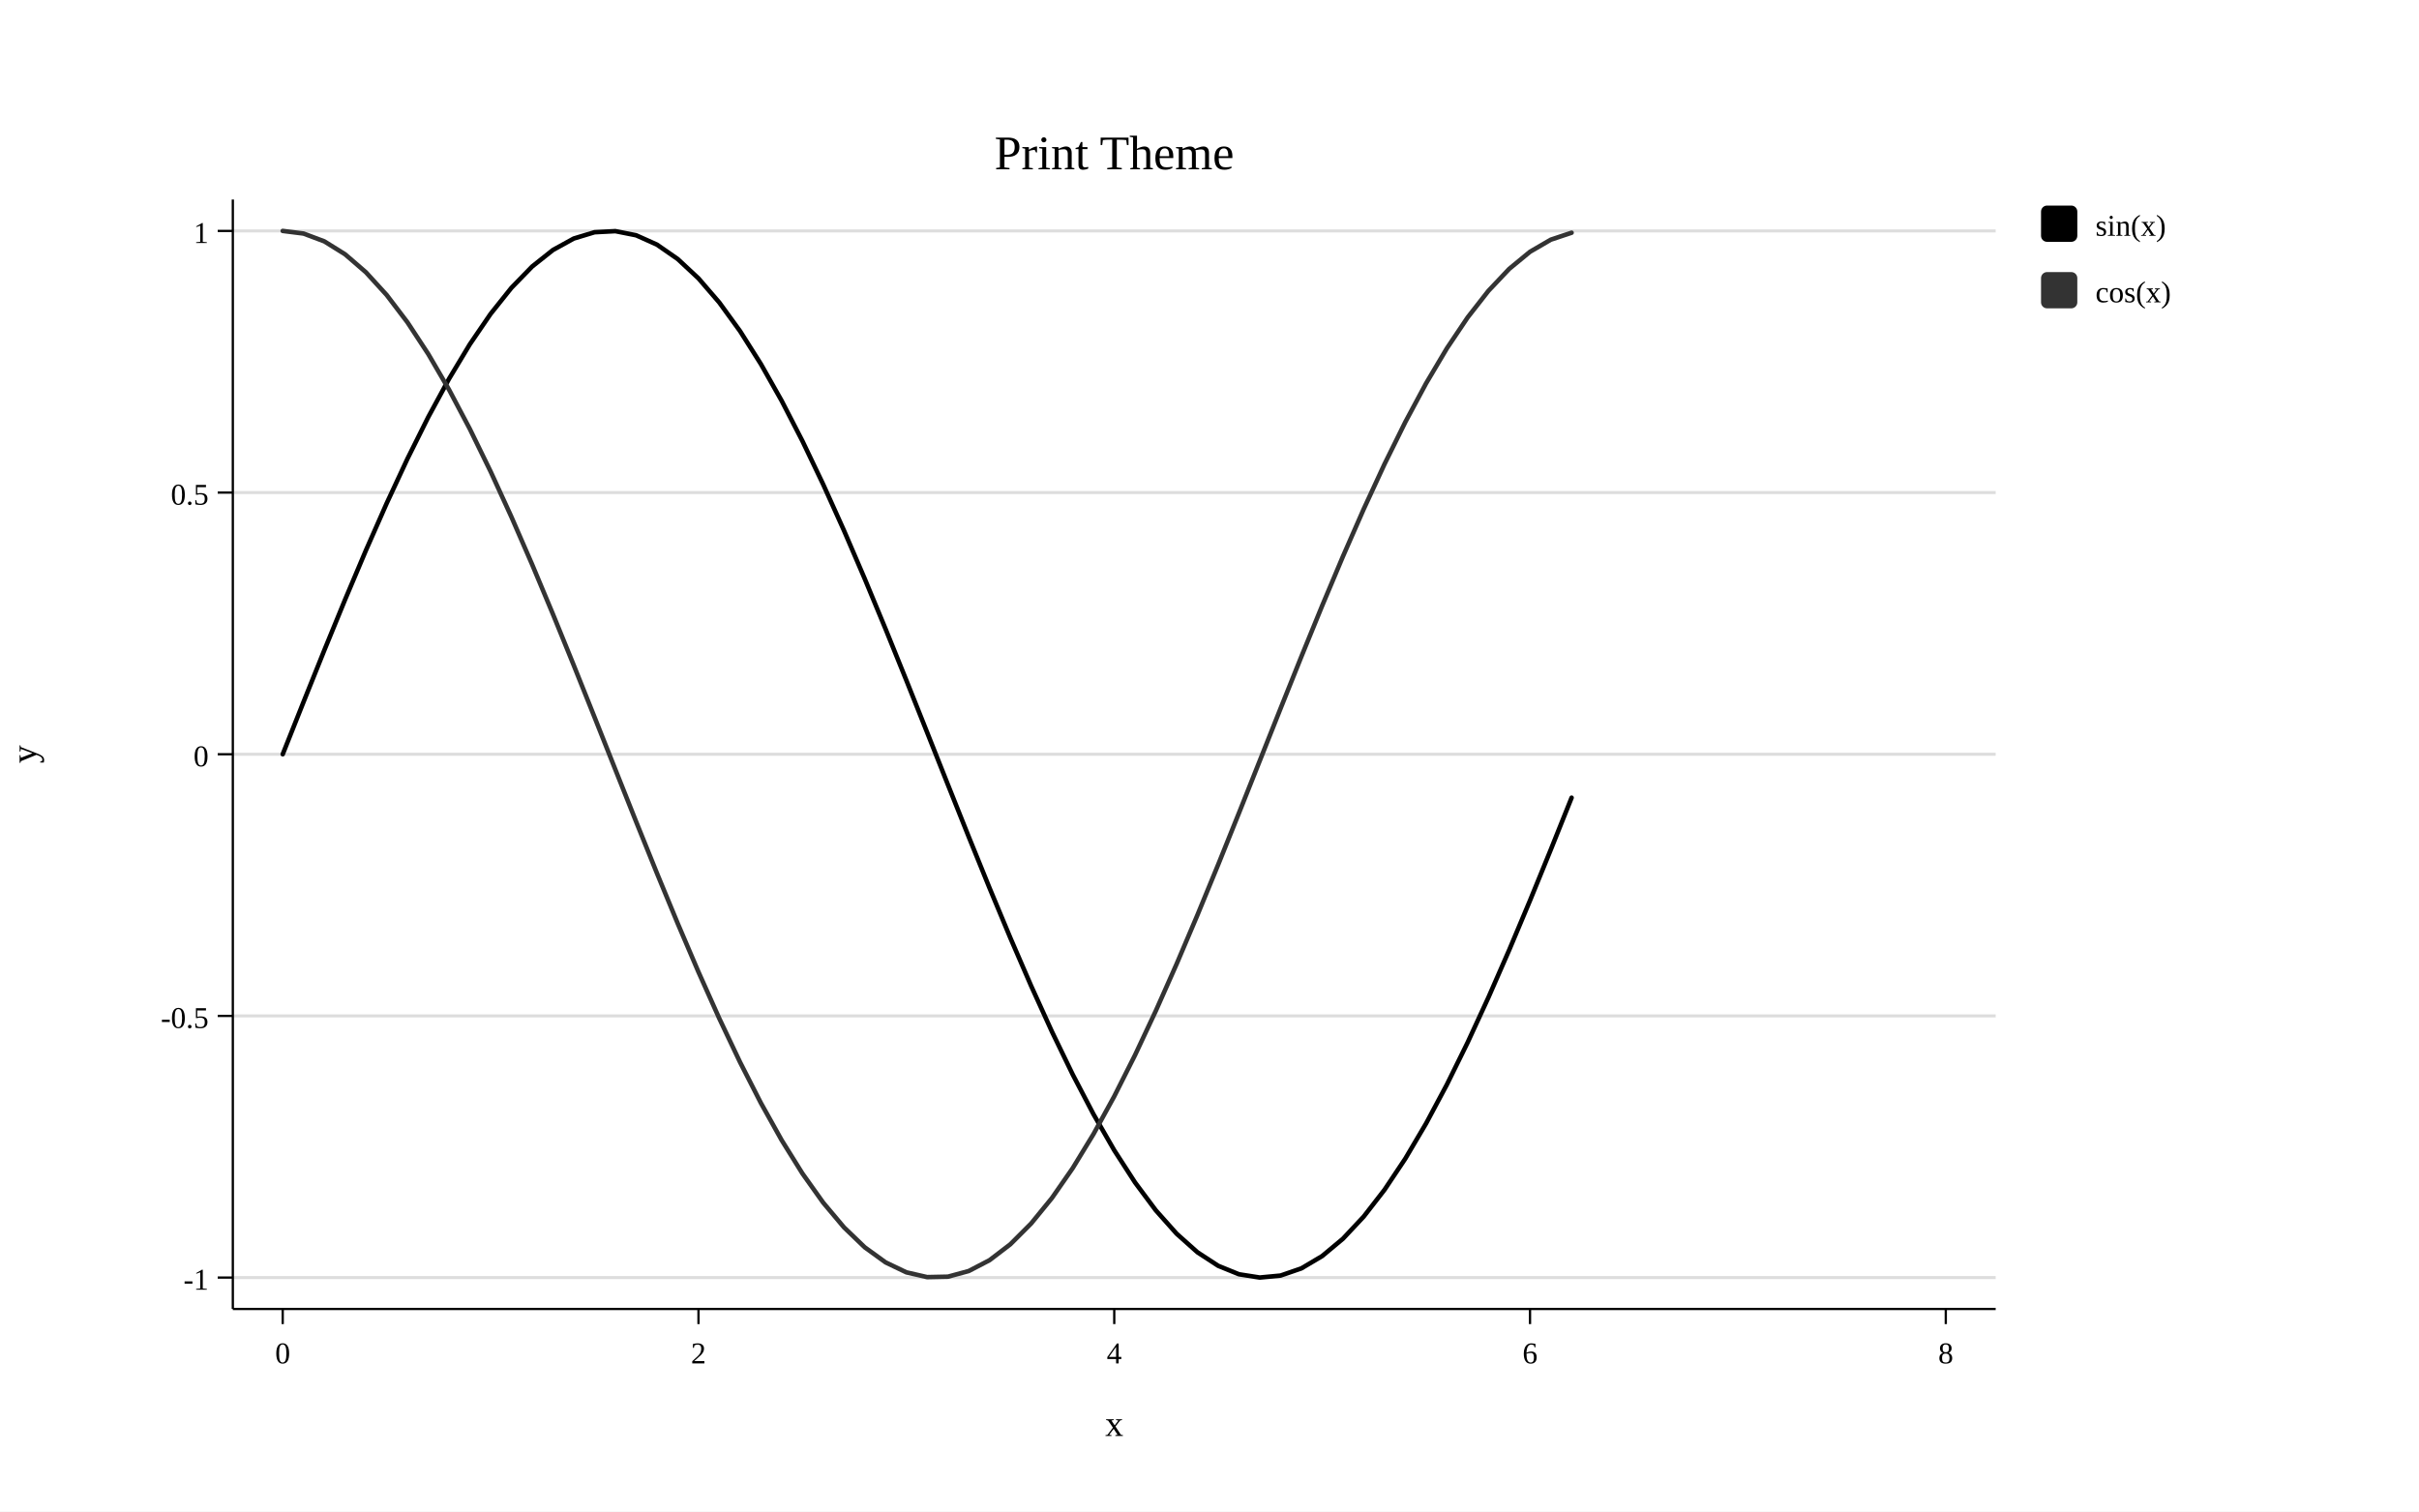
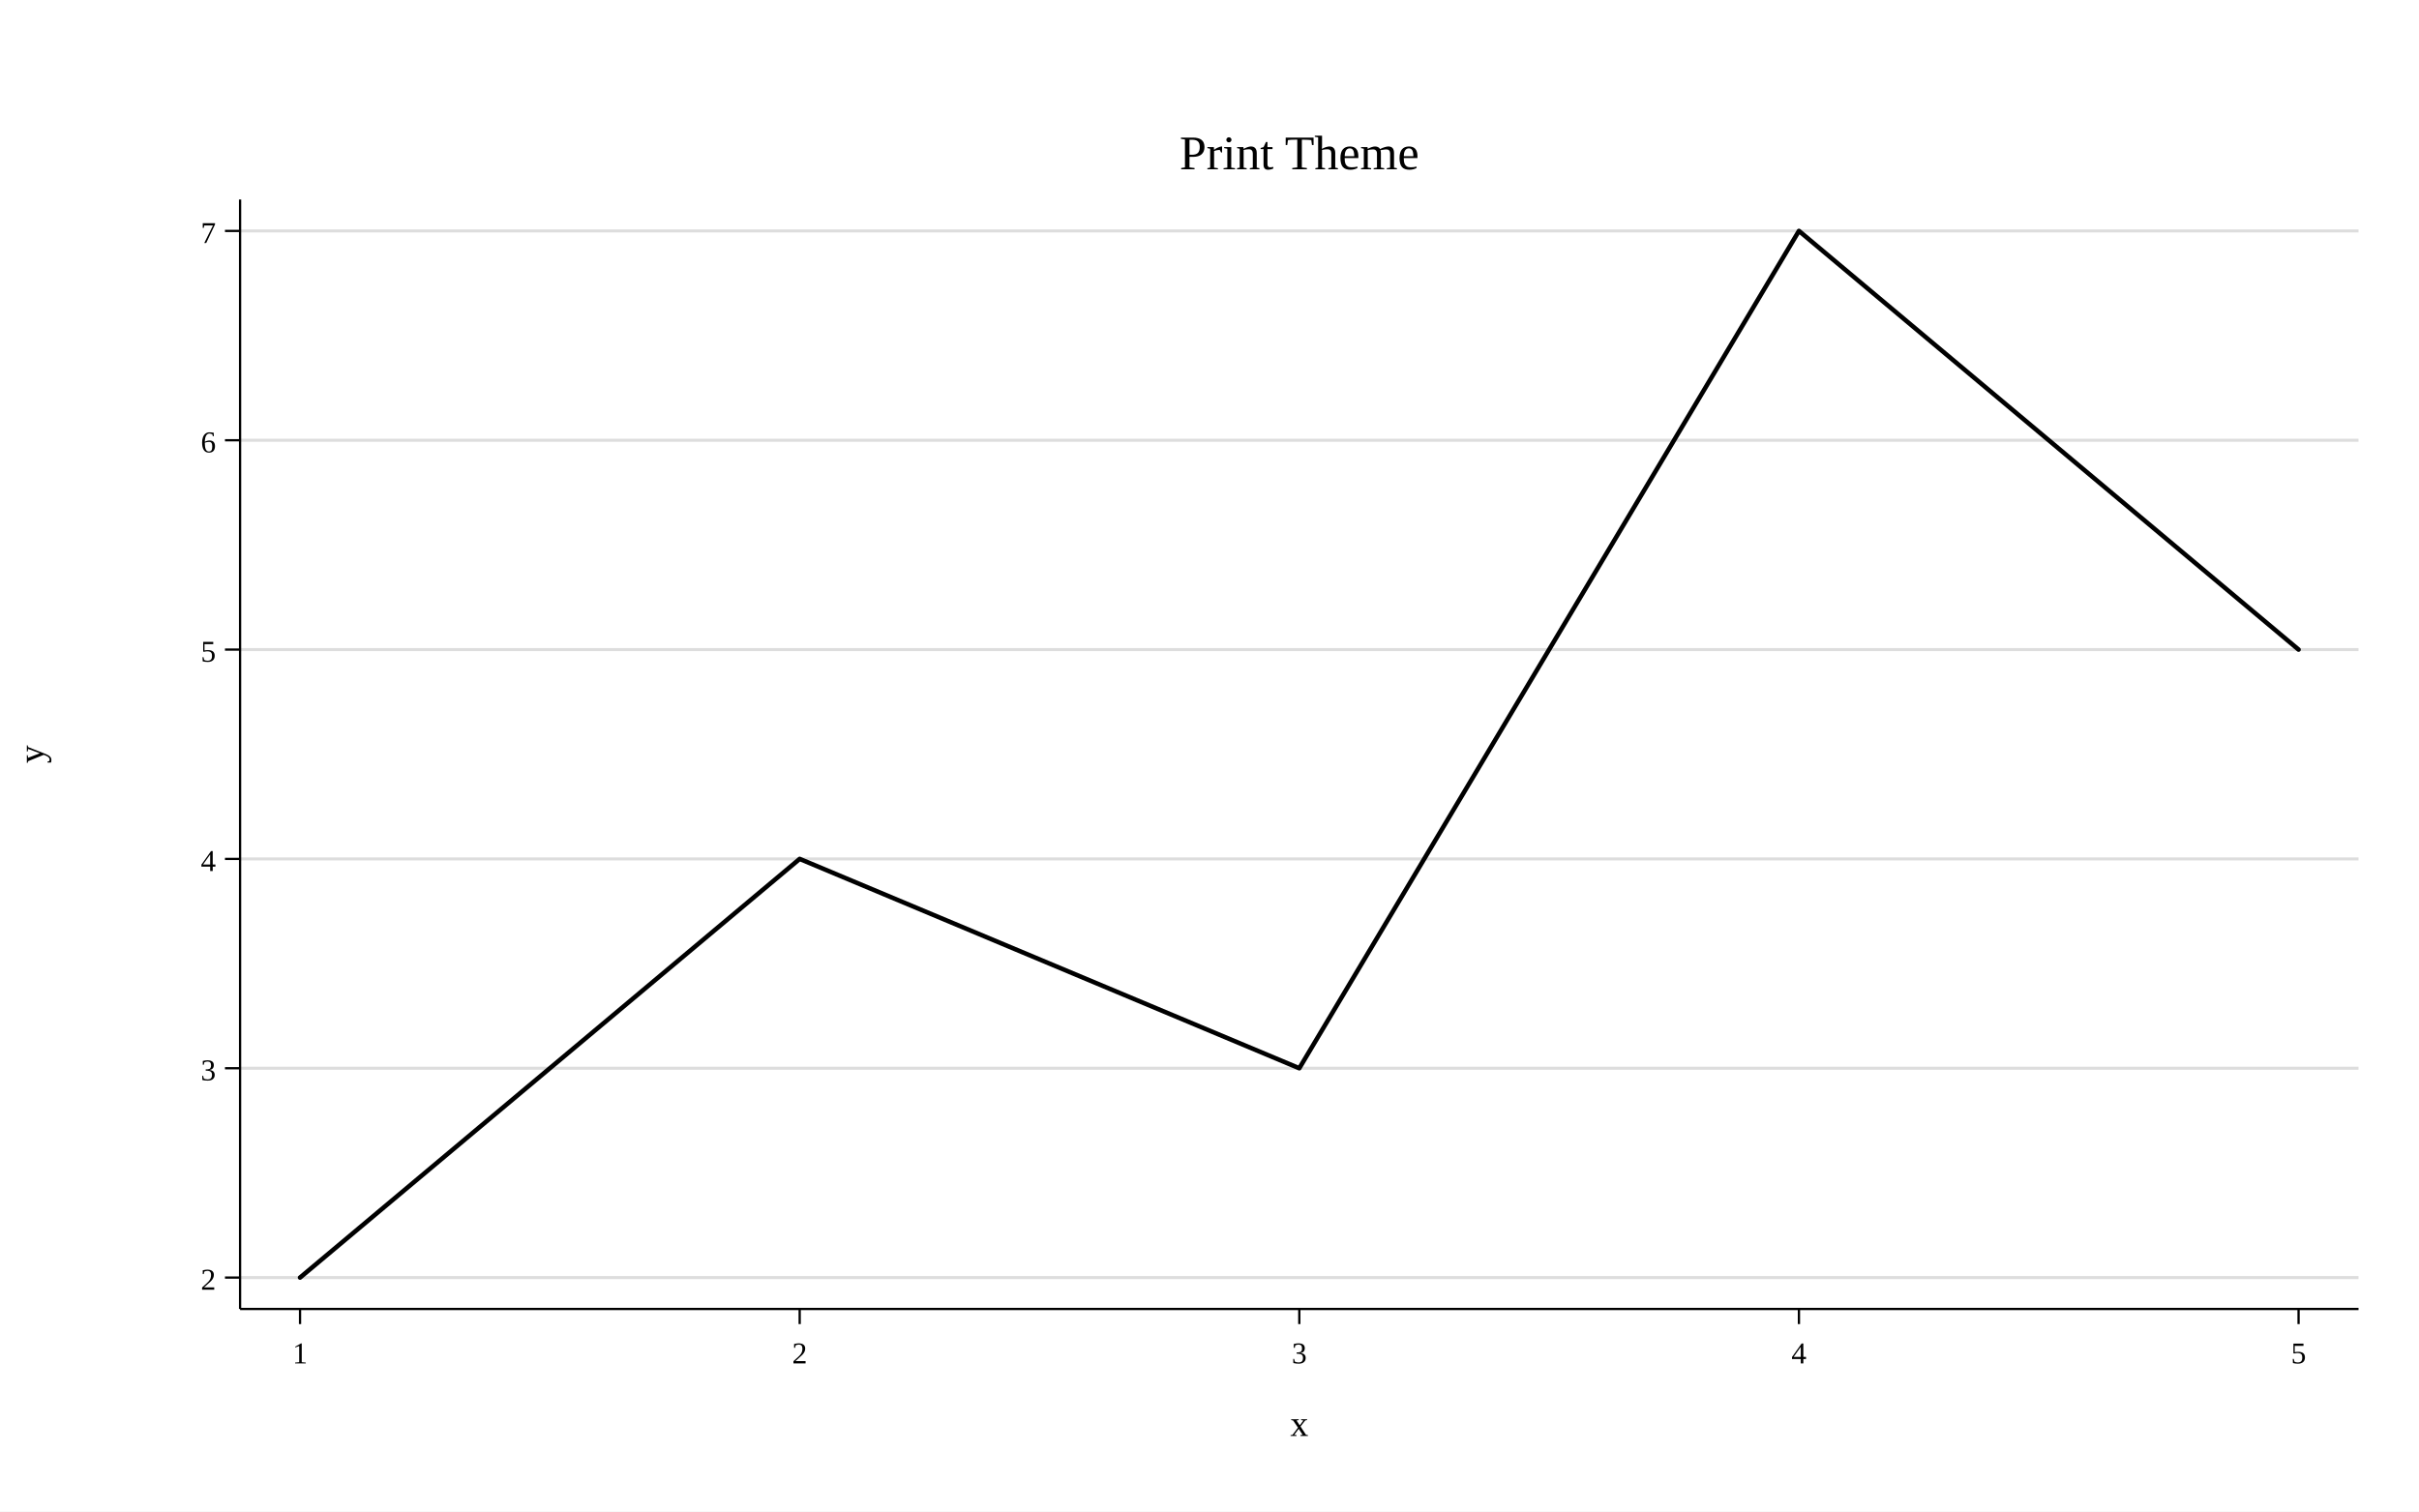
<svg xmlns="http://www.w3.org/2000/svg" width="800" height="500" viewBox="0 0 800.0 500.0">
  <defs>
    <clipPath id="plot-clip">
-       <rect x="77" y="66" width="583" height="367" />
+       <rect x="79.4" y="66" width="700.6" height="367" />
    </clipPath>
  </defs>
  <rect x="0" y="0" width="800" height="500" fill="#FFFFFF" />
-   <line x1="77" y1="422.613" x2="660" y2="422.613" stroke="#DDDDDD" stroke-width="1" />
-   <line x1="77" y1="336.057" x2="660" y2="336.057" stroke="#DDDDDD" stroke-width="1" />
-   <line x1="77" y1="249.5" x2="660" y2="249.5" stroke="#DDDDDD" stroke-width="1" />
-   <line x1="77" y1="162.943" x2="660" y2="162.943" stroke="#DDDDDD" stroke-width="1" />
-   <line x1="77" y1="76.387" x2="660" y2="76.387" stroke="#DDDDDD" stroke-width="1" />
-   <line x1="77" y1="433" x2="660" y2="433" stroke="#000000" stroke-width="0.75" />
-   <line x1="77" y1="66" x2="77" y2="433" stroke="#000000" stroke-width="0.75" />
+   <line x1="79.4" y1="422.613" x2="780" y2="422.613" stroke="#DDDDDD" stroke-width="1" />
+   <line x1="79.4" y1="353.368" x2="780" y2="353.368" stroke="#DDDDDD" stroke-width="1" />
+   <line x1="79.4" y1="284.123" x2="780" y2="284.123" stroke="#DDDDDD" stroke-width="1" />
+   <line x1="79.4" y1="214.877" x2="780" y2="214.877" stroke="#DDDDDD" stroke-width="1" />
+   <line x1="79.4" y1="145.632" x2="780" y2="145.632" stroke="#DDDDDD" stroke-width="1" />
+   <line x1="79.4" y1="76.387" x2="780" y2="76.387" stroke="#DDDDDD" stroke-width="1" />
+   <line x1="79.4" y1="433" x2="780" y2="433" stroke="#000000" stroke-width="0.75" />
+   <line x1="79.4" y1="66" x2="79.4" y2="433" stroke="#000000" stroke-width="0.75" />
  <g clip-path="url(#plot-clip)">
-     <polyline points="93.5,249.5 100.375,232.218 107.25,215.108 114.125,198.342 121,182.087 127.875,166.505 134.75,151.753 141.625,137.977 148.5,125.316 155.375,113.896 162.25,103.83 169.125,95.22 176,88.152 182.875,82.695 189.75,78.906 196.625,76.82 203.5,76.461 210.375,77.83 217.25,80.914 224.125,85.683 231,92.089 237.875,100.067 244.75,109.539 251.625,120.409 258.5,132.568 265.375,145.897 272.25,160.26 279.125,175.515 286,191.509 292.875,208.083 299.75,225.07 306.625,242.302 313.5,259.605 320.375,276.808 327.25,293.738 334.125,310.225 341,326.106 347.875,341.222 354.75,355.421 361.625,368.561 368.5,380.513 375.375,391.155 382.25,400.381 389.125,408.1 396,414.235 402.875,418.723 409.75,421.521 416.625,422.6 423.5,421.949 430.375,419.576 437.25,415.502 444.125,409.771 451,402.438 457.875,393.576 464.75,383.276 471.625,371.638 478.5,358.781 485.375,344.831 492.25,329.929 499.125,314.223 506,297.871 512.875,281.035 519.75,263.884" fill="none" stroke="#000000" stroke-width="1.5" stroke-linejoin="round" stroke-linecap="round" />
-     <polyline points="93.5,76.387 100.375,77.252 107.25,79.838 114.125,84.119 121,90.052 127.875,97.579 134.75,106.624 141.625,117.096 148.5,128.891 155.375,141.891 162.25,155.967 169.125,170.977 176,186.771 182.875,203.192 189.75,220.076 196.625,237.254 203.5,254.555 210.375,271.805 217.25,288.832 224.125,305.466 231,321.541 237.875,336.896 244.75,351.377 251.625,364.841 258.5,377.153 265.375,388.189 272.25,397.839 279.125,406.007 286,412.611 292.875,417.586 299.75,420.881 306.625,422.463 313.5,422.318 320.375,420.446 327.25,416.866 334.125,411.613 341,404.741 347.875,396.317 354.75,386.427 361.625,375.168 368.5,362.654 375.375,349.01 382.25,334.371 389.125,318.884 396,302.703 402.875,285.992 409.75,268.915 416.625,251.645 423.5,234.353 430.375,217.212 437.25,200.394 444.125,184.067 451,168.394 457.875,153.53 464.75,139.626 471.625,126.82 478.5,115.239 485.375,105 492.25,96.205 499.125,88.941 506,83.282 512.875,79.283 519.75,76.985" fill="none" stroke="#333333" stroke-width="1.5" stroke-linejoin="round" stroke-linecap="round" />
+     <polyline points="99.228,422.613 264.464,284.123 429.7,353.368 594.936,76.387 760.172,214.877" fill="none" stroke="#000000" stroke-width="1.5" stroke-linejoin="round" stroke-linecap="round" />
  </g>
-   <line x1="93.5" y1="433" x2="93.5" y2="438" stroke="#000000" stroke-width="0.75" />
-   <text x="93.5" y="451" font-family="Georgia, Times New Roman, serif" font-size="10" fill="#000000" text-anchor="middle">0</text>
-   <line x1="231" y1="433" x2="231" y2="438" stroke="#000000" stroke-width="0.75" />
-   <text x="231" y="451" font-family="Georgia, Times New Roman, serif" font-size="10" fill="#000000" text-anchor="middle">2</text>
-   <line x1="368.5" y1="433" x2="368.5" y2="438" stroke="#000000" stroke-width="0.75" />
-   <text x="368.5" y="451" font-family="Georgia, Times New Roman, serif" font-size="10" fill="#000000" text-anchor="middle">4</text>
-   <line x1="506" y1="433" x2="506" y2="438" stroke="#000000" stroke-width="0.75" />
-   <text x="506" y="451" font-family="Georgia, Times New Roman, serif" font-size="10" fill="#000000" text-anchor="middle">6</text>
-   <line x1="643.5" y1="433" x2="643.5" y2="438" stroke="#000000" stroke-width="0.75" />
-   <text x="643.5" y="451" font-family="Georgia, Times New Roman, serif" font-size="10" fill="#000000" text-anchor="middle">8</text>
-   <line x1="72" y1="422.613" x2="77" y2="422.613" stroke="#000000" stroke-width="0.75" />
-   <text x="69" y="426.613" font-family="Georgia, Times New Roman, serif" font-size="10" fill="#000000" text-anchor="end">-1</text>
-   <line x1="72" y1="336.057" x2="77" y2="336.057" stroke="#000000" stroke-width="0.75" />
-   <text x="69" y="340.057" font-family="Georgia, Times New Roman, serif" font-size="10" fill="#000000" text-anchor="end">-0.5</text>
-   <line x1="72" y1="249.5" x2="77" y2="249.5" stroke="#000000" stroke-width="0.75" />
-   <text x="69" y="253.5" font-family="Georgia, Times New Roman, serif" font-size="10" fill="#000000" text-anchor="end">0</text>
-   <line x1="72" y1="162.943" x2="77" y2="162.943" stroke="#000000" stroke-width="0.75" />
-   <text x="69" y="166.943" font-family="Georgia, Times New Roman, serif" font-size="10" fill="#000000" text-anchor="end">0.5</text>
-   <line x1="72" y1="76.387" x2="77" y2="76.387" stroke="#000000" stroke-width="0.75" />
-   <text x="69" y="80.387" font-family="Georgia, Times New Roman, serif" font-size="10" fill="#000000" text-anchor="end">1</text>
-   <text x="368.5" y="56" font-family="Georgia, Times New Roman, serif" font-size="16" fill="#000000" text-anchor="middle">Print Theme</text>
-   <text x="368.5" y="475" font-family="Georgia, Times New Roman, serif" font-size="12" fill="#000000" text-anchor="middle">x</text>
-   <text x="12" y="249.5" font-family="Georgia, Times New Roman, serif" font-size="12" fill="#000000" text-anchor="middle" transform="rotate(-90,12,249.5)">y</text>
-   <rect x="675" y="68" width="12" height="12" fill="#000000" rx="2" />
-   <text x="693" y="78" font-family="Georgia, Times New Roman, serif" font-size="10" fill="#000000" text-anchor="start">sin(x)</text>
-   <rect x="675" y="90" width="12" height="12" fill="#333333" rx="2" />
-   <text x="693" y="100" font-family="Georgia, Times New Roman, serif" font-size="10" fill="#000000" text-anchor="start">cos(x)</text>
+   <line x1="99.228" y1="433" x2="99.228" y2="438" stroke="#000000" stroke-width="0.75" />
+   <text x="99.228" y="451" font-family="Georgia, Times New Roman, serif" font-size="10" fill="#000000" text-anchor="middle">1</text>
+   <line x1="264.464" y1="433" x2="264.464" y2="438" stroke="#000000" stroke-width="0.75" />
+   <text x="264.464" y="451" font-family="Georgia, Times New Roman, serif" font-size="10" fill="#000000" text-anchor="middle">2</text>
+   <line x1="429.7" y1="433" x2="429.7" y2="438" stroke="#000000" stroke-width="0.75" />
+   <text x="429.7" y="451" font-family="Georgia, Times New Roman, serif" font-size="10" fill="#000000" text-anchor="middle">3</text>
+   <line x1="594.936" y1="433" x2="594.936" y2="438" stroke="#000000" stroke-width="0.75" />
+   <text x="594.936" y="451" font-family="Georgia, Times New Roman, serif" font-size="10" fill="#000000" text-anchor="middle">4</text>
+   <line x1="760.172" y1="433" x2="760.172" y2="438" stroke="#000000" stroke-width="0.75" />
+   <text x="760.172" y="451" font-family="Georgia, Times New Roman, serif" font-size="10" fill="#000000" text-anchor="middle">5</text>
+   <line x1="74.4" y1="422.613" x2="79.4" y2="422.613" stroke="#000000" stroke-width="0.75" />
+   <text x="71.4" y="426.613" font-family="Georgia, Times New Roman, serif" font-size="10" fill="#000000" text-anchor="end">2</text>
+   <line x1="74.4" y1="353.368" x2="79.4" y2="353.368" stroke="#000000" stroke-width="0.75" />
+   <text x="71.4" y="357.368" font-family="Georgia, Times New Roman, serif" font-size="10" fill="#000000" text-anchor="end">3</text>
+   <line x1="74.4" y1="284.123" x2="79.4" y2="284.123" stroke="#000000" stroke-width="0.75" />
+   <text x="71.4" y="288.123" font-family="Georgia, Times New Roman, serif" font-size="10" fill="#000000" text-anchor="end">4</text>
+   <line x1="74.4" y1="214.877" x2="79.4" y2="214.877" stroke="#000000" stroke-width="0.75" />
+   <text x="71.4" y="218.877" font-family="Georgia, Times New Roman, serif" font-size="10" fill="#000000" text-anchor="end">5</text>
+   <line x1="74.4" y1="145.632" x2="79.4" y2="145.632" stroke="#000000" stroke-width="0.75" />
+   <text x="71.4" y="149.632" font-family="Georgia, Times New Roman, serif" font-size="10" fill="#000000" text-anchor="end">6</text>
+   <line x1="74.4" y1="76.387" x2="79.4" y2="76.387" stroke="#000000" stroke-width="0.75" />
+   <text x="71.4" y="80.387" font-family="Georgia, Times New Roman, serif" font-size="10" fill="#000000" text-anchor="end">7</text>
+   <text x="429.7" y="56" font-family="Georgia, Times New Roman, serif" font-size="16" fill="#000000" text-anchor="middle">Print Theme</text>
+   <text x="429.7" y="475" font-family="Georgia, Times New Roman, serif" font-size="12" fill="#000000" text-anchor="middle">x</text>
+   <text x="14.4" y="249.5" font-family="Georgia, Times New Roman, serif" font-size="12" fill="#000000" text-anchor="middle" transform="rotate(-90,14.4,249.5)">y</text>
</svg>
